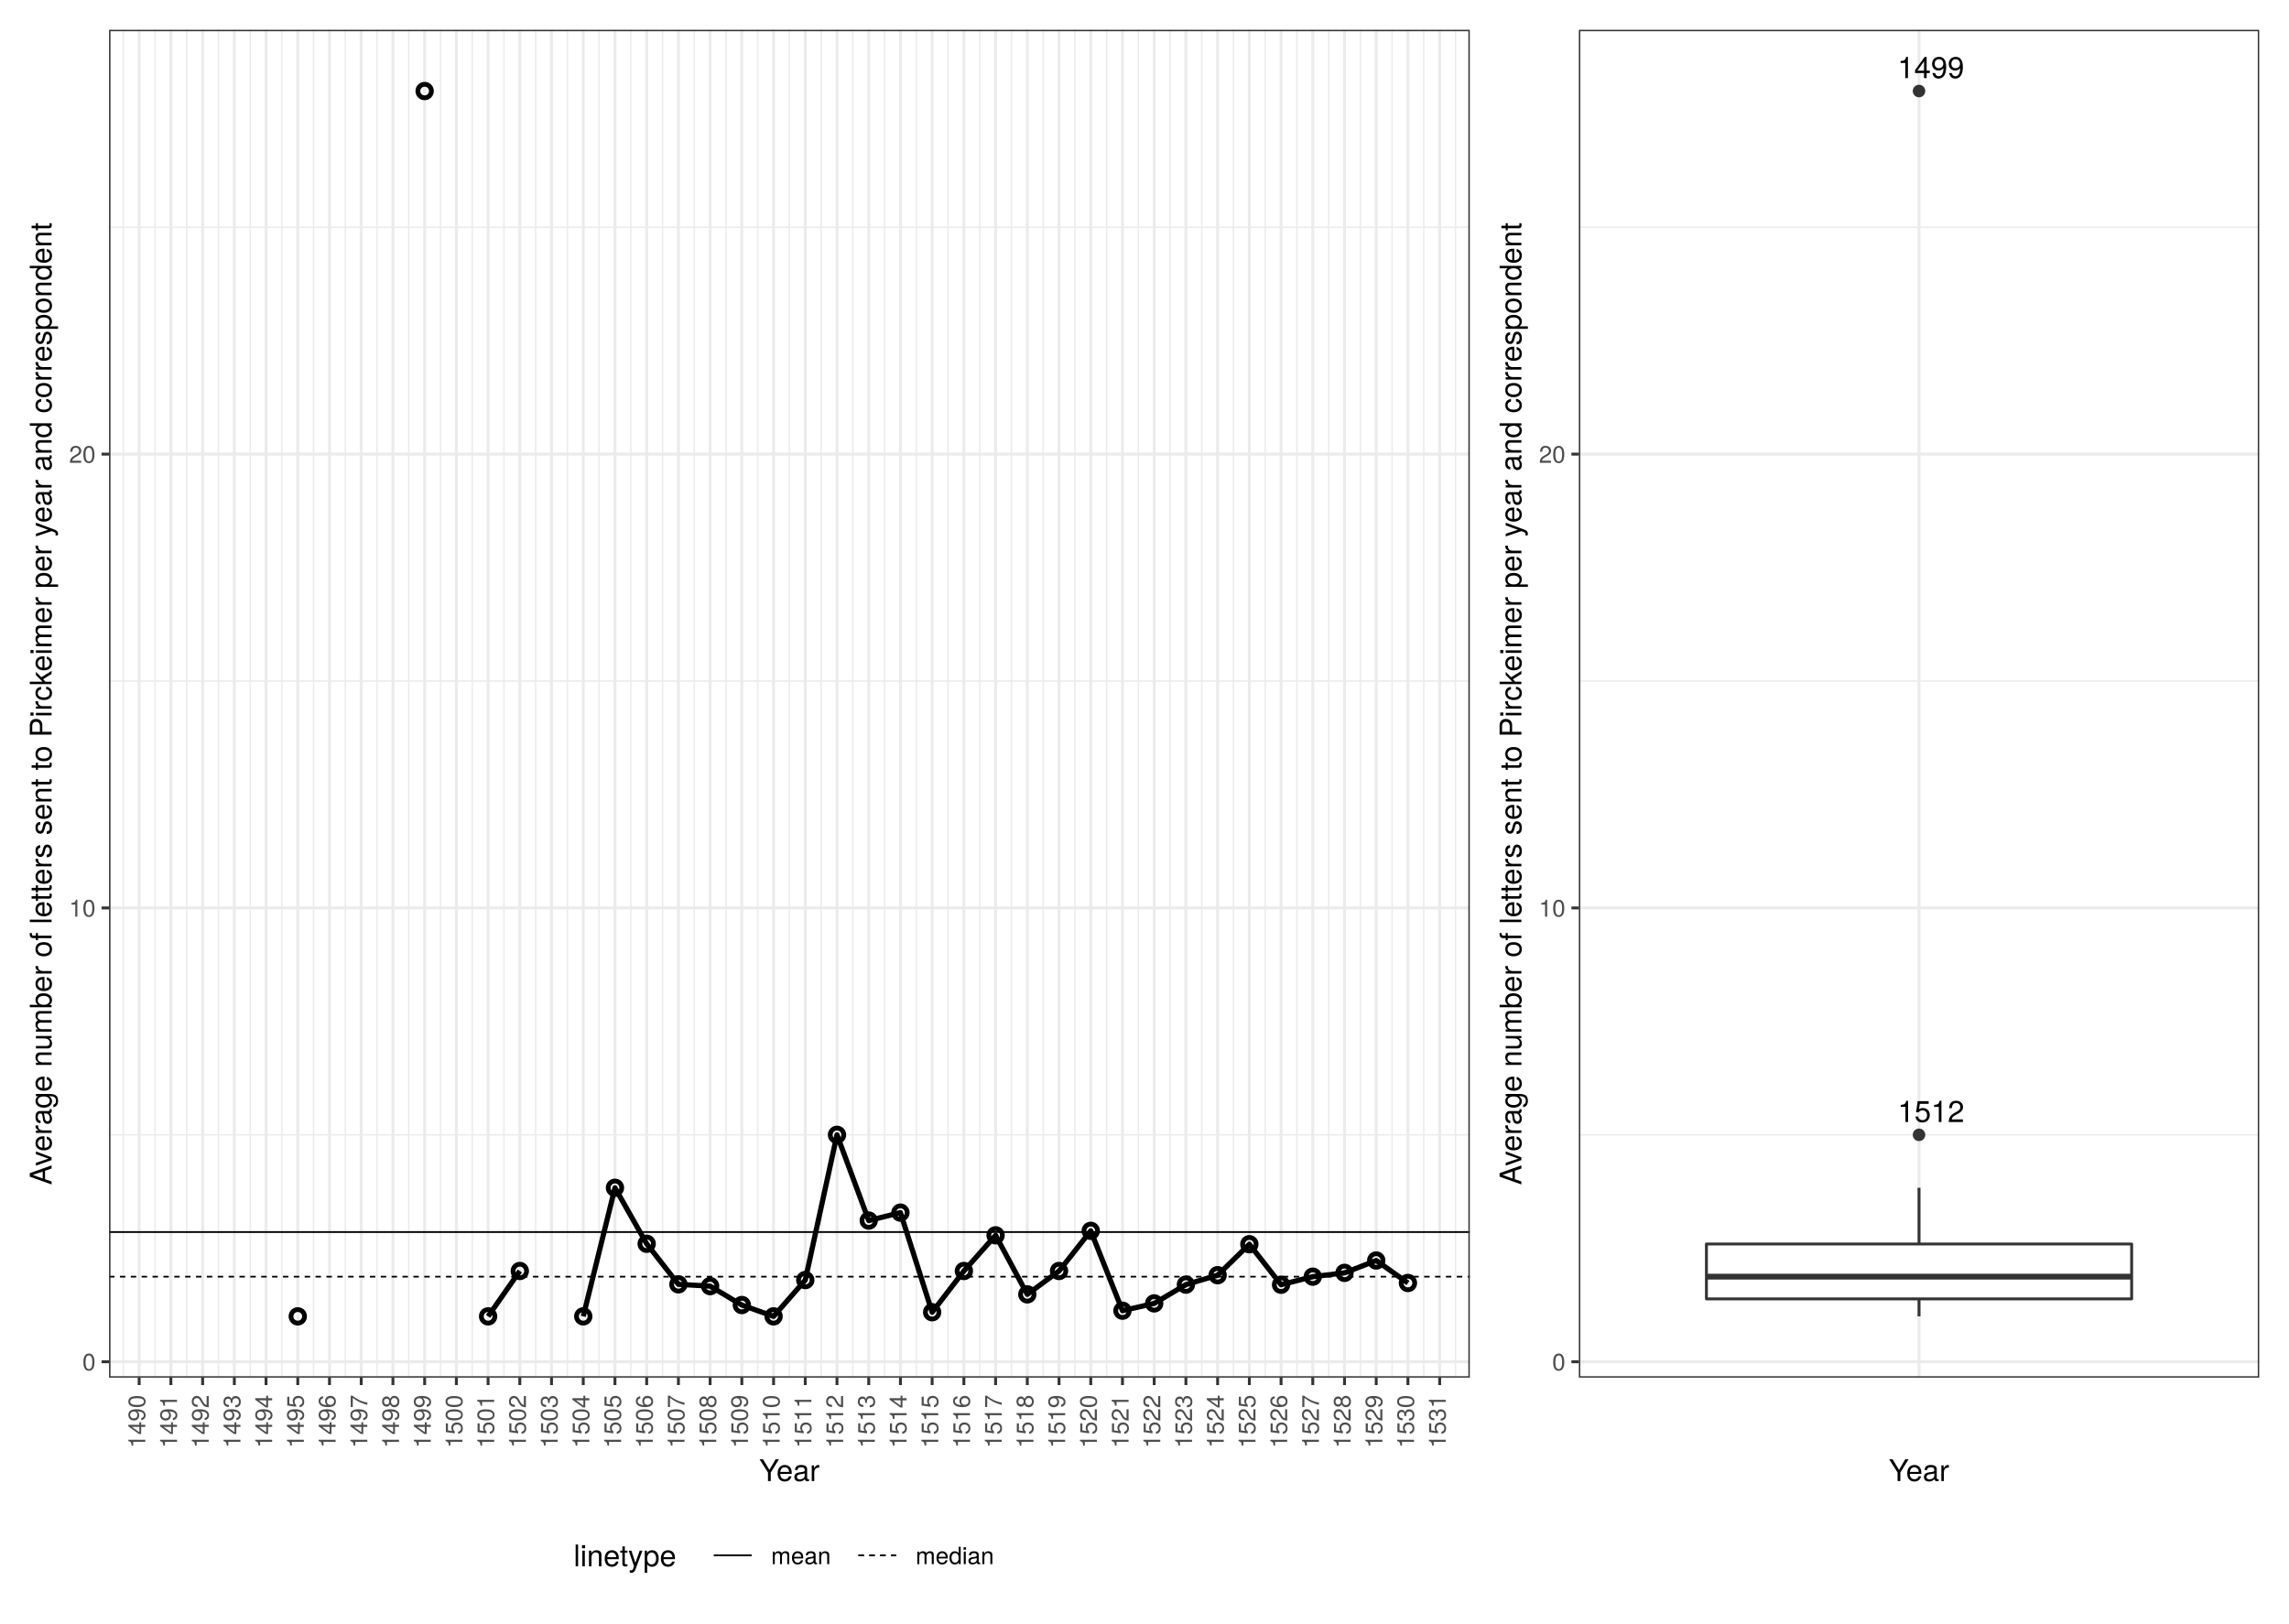
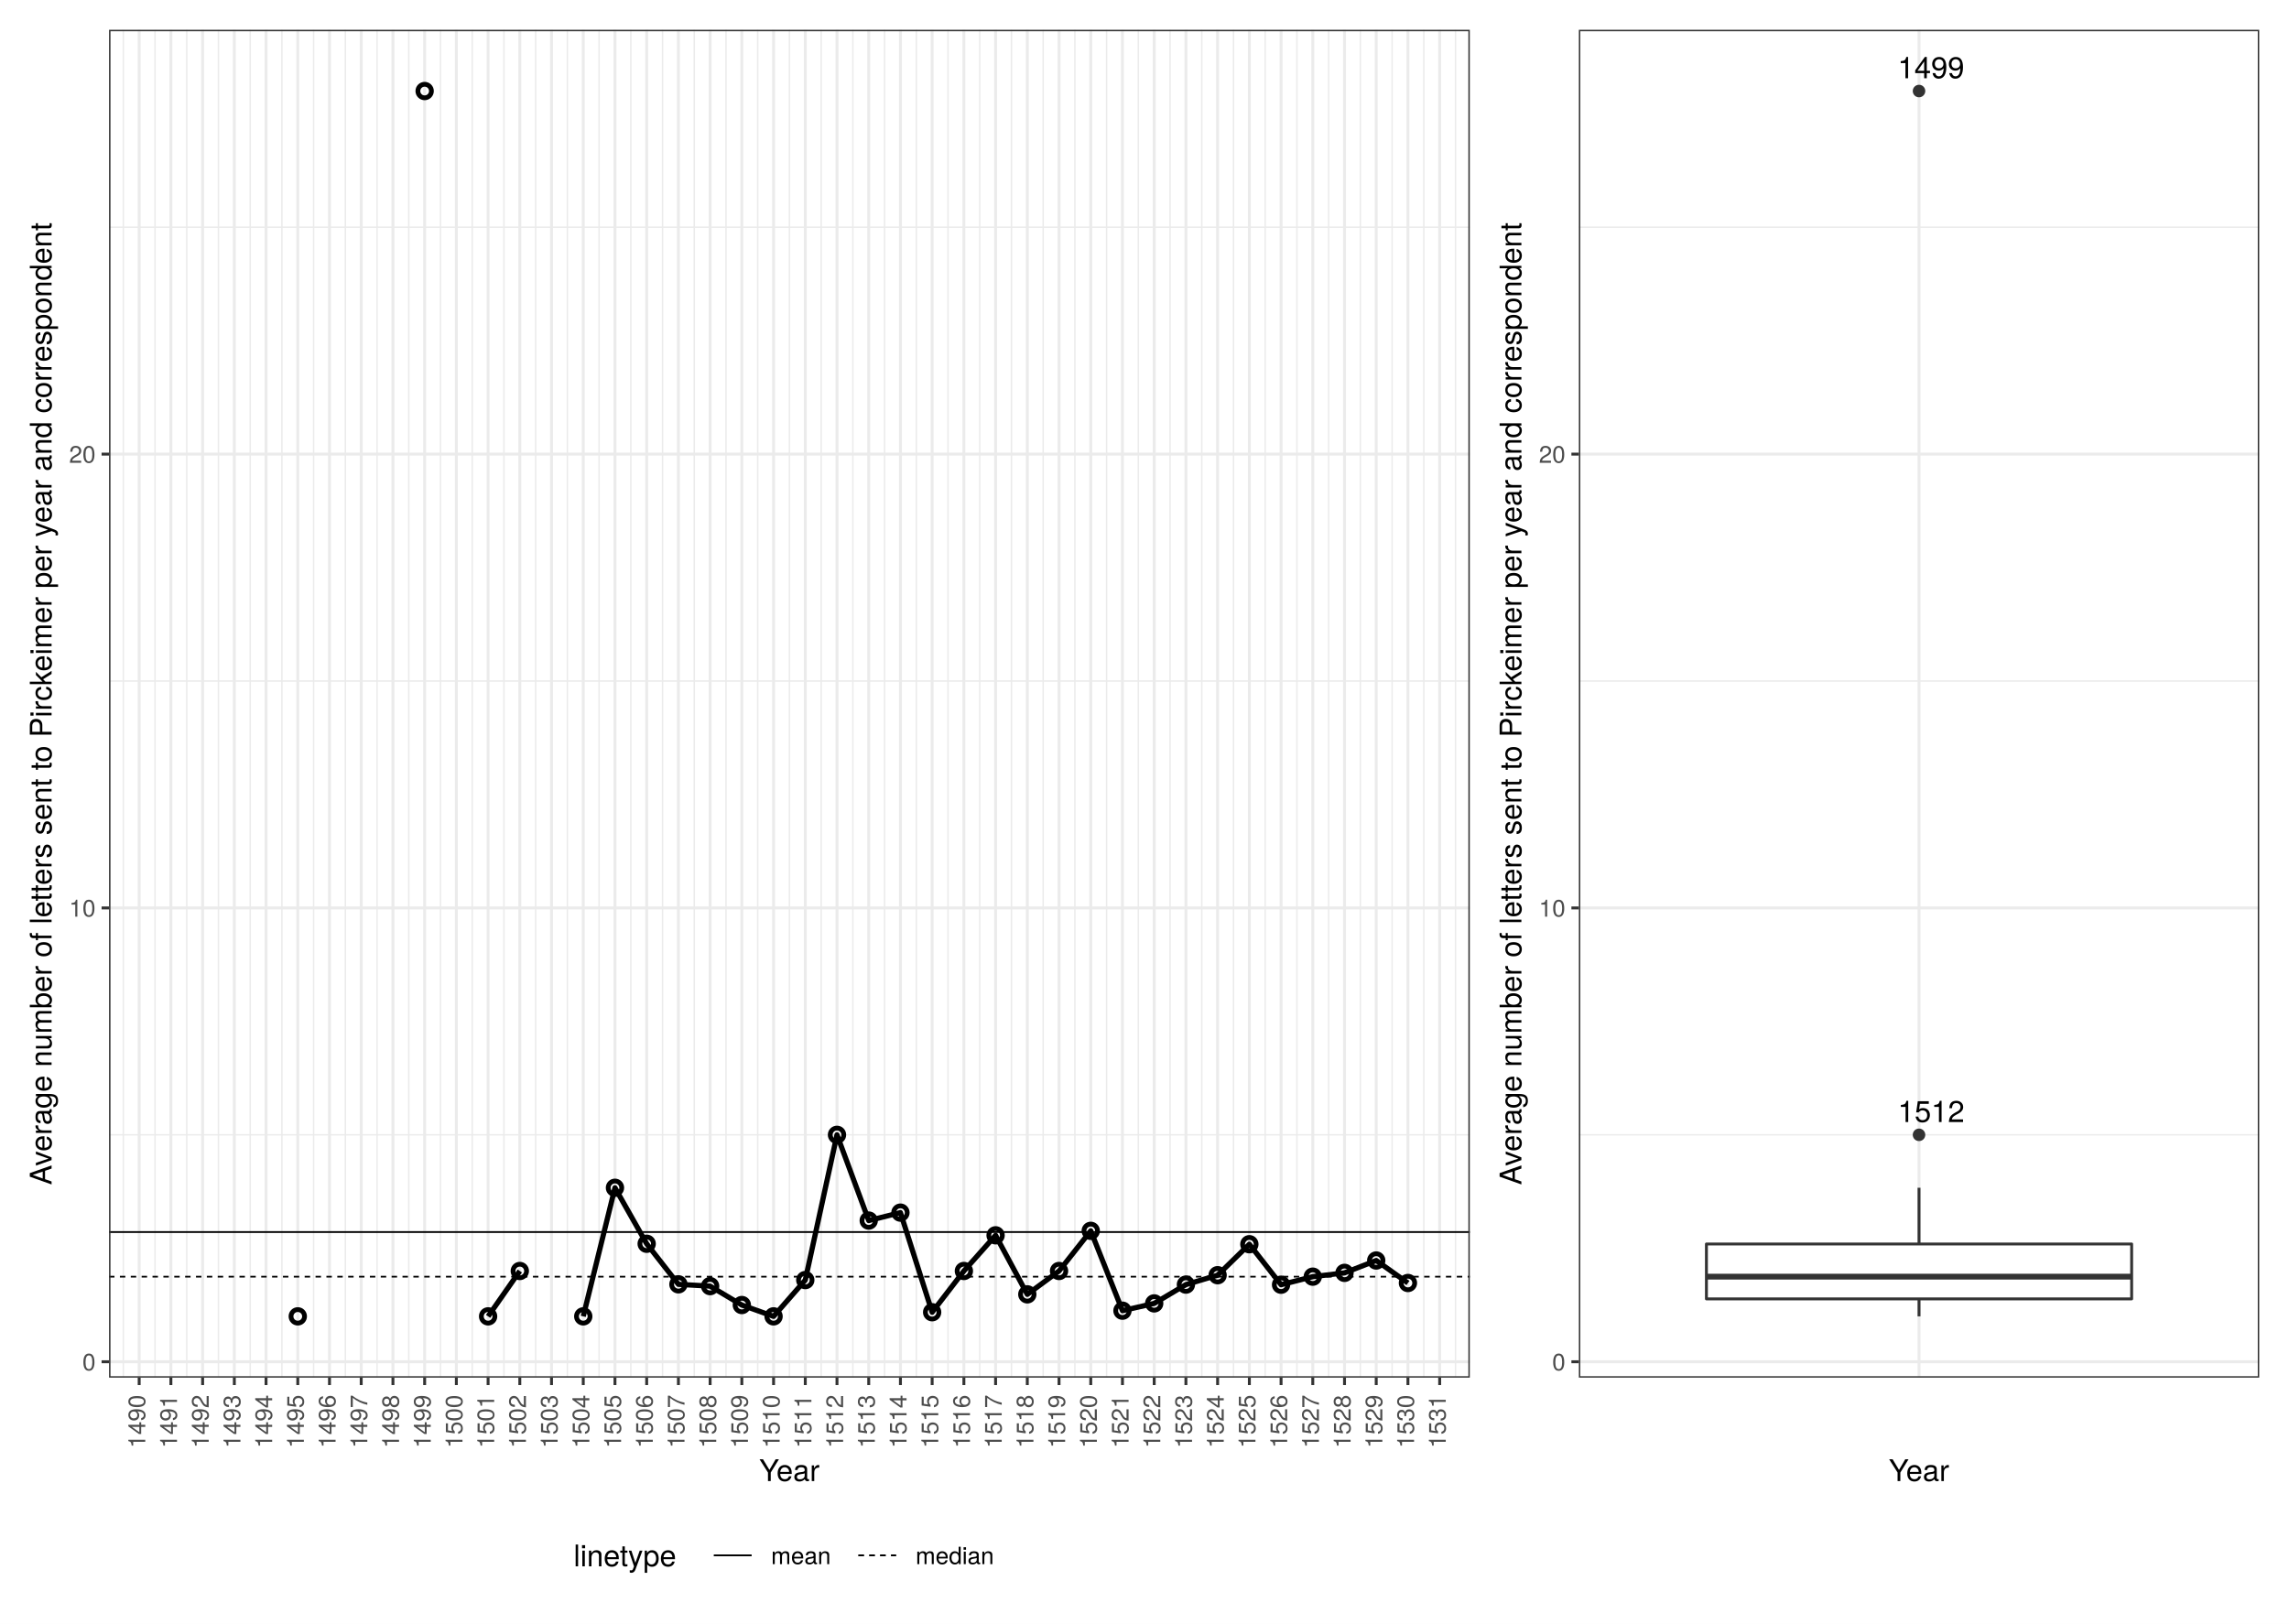
<svg xmlns="http://www.w3.org/2000/svg" class="svglite" width="842.40pt" height="597.60pt" viewBox="0 0 842.40 597.60">
  <defs>
    <style type="text/css">
    .svglite line, .svglite polyline, .svglite polygon, .svglite path, .svglite rect, .svglite circle {
      fill: none;
      stroke: #000000;
      stroke-linecap: round;
      stroke-linejoin: round;
      stroke-miterlimit: 10.00;
    }
    .svglite text {
      white-space: pre;
    }
  </style>
  </defs>
  <rect width="100%" height="100%" style="stroke: none; fill: #FFFFFF;" />
  <defs>
    <clipPath id="cpMC4wMHw4NDIuNDB8MC4wMHw1OTcuNjA=">
      <rect x="0.00" y="0.00" width="842.40" height="597.60" />
    </clipPath>
  </defs>
  <g clip-path="url(#cpMC4wMHw4NDIuNDB8MC4wMHw1OTcuNjA=)">
    <rect x="0" y="-0" width="842.40" height="597.60" style="stroke-width: 1.07; stroke: #FFFFFF; fill: #FFFFFF;" />
  </g>
  <defs>
    <clipPath id="cpNDAuMTN8ODMxLjQ0fDEwLjk2fDUwNy4wOA==">
      <rect x="40.13" y="10.96" width="791.31" height="496.13" />
    </clipPath>
  </defs>
  <g clip-path="url(#cpNDAuMTN8ODMxLjQ0fDEwLjk2fDUwNy4wOA==)">
</g>
  <g clip-path="url(#cpMC4wMHw4NDIuNDB8MC4wMHw1OTcuNjA=)">
</g>
  <defs>
    <clipPath id="cpNS40OHw1NDYuNDB8NS40OHw1OTIuMTI=">
      <rect x="5.48" y="5.48" width="540.92" height="586.64" />
    </clipPath>
  </defs>
  <g clip-path="url(#cpNS40OHw1NDYuNDB8NS40OHw1OTIuMTI=)">
    <rect x="5.48" y="5.48" width="540.92" height="586.64" style="stroke-width: 1.07; stroke: #FFFFFF; fill: #FFFFFF;" />
  </g>
  <g clip-path="url(#cpMC4wMHw4NDIuNDB8MC4wMHw1OTcuNjA=)">
</g>
  <defs>
    <clipPath id="cpNDAuMTN8NTQwLjkyfDEwLjk2fDUwNy4wOA==">
      <rect x="40.13" y="10.96" width="500.79" height="496.13" />
    </clipPath>
  </defs>
  <g clip-path="url(#cpNDAuMTN8NTQwLjkyfDEwLjk2fDUwNy4wOA==)">
    <rect x="40.13" y="10.96" width="500.79" height="496.13" style="stroke-width: 1.07; stroke: none; fill: #FFFFFF;" />
    <polyline points="40.13,417.71 540.92,417.71 " style="stroke-width: 0.53; stroke: #EBEBEB; stroke-linecap: butt;" />
    <polyline points="40.13,250.67 540.92,250.67 " style="stroke-width: 0.53; stroke: #EBEBEB; stroke-linecap: butt;" />
    <polyline points="40.13,83.62 540.92,83.62 " style="stroke-width: 0.53; stroke: #EBEBEB; stroke-linecap: butt;" />
    <polyline points="45.38,507.08 45.38,10.96 " style="stroke-width: 0.53; stroke: #EBEBEB; stroke-linecap: butt;" />
    <polyline points="57.06,507.08 57.06,10.96 " style="stroke-width: 0.53; stroke: #EBEBEB; stroke-linecap: butt;" />
    <polyline points="68.73,507.08 68.73,10.96 " style="stroke-width: 0.53; stroke: #EBEBEB; stroke-linecap: butt;" />
    <polyline points="80.40,507.08 80.40,10.96 " style="stroke-width: 0.53; stroke: #EBEBEB; stroke-linecap: butt;" />
    <polyline points="92.08,507.08 92.08,10.96 " style="stroke-width: 0.53; stroke: #EBEBEB; stroke-linecap: butt;" />
    <polyline points="103.75,507.08 103.75,10.96 " style="stroke-width: 0.53; stroke: #EBEBEB; stroke-linecap: butt;" />
    <polyline points="115.42,507.08 115.42,10.96 " style="stroke-width: 0.53; stroke: #EBEBEB; stroke-linecap: butt;" />
    <polyline points="127.10,507.08 127.10,10.96 " style="stroke-width: 0.53; stroke: #EBEBEB; stroke-linecap: butt;" />
    <polyline points="138.77,507.08 138.77,10.96 " style="stroke-width: 0.53; stroke: #EBEBEB; stroke-linecap: butt;" />
    <polyline points="150.44,507.08 150.44,10.96 " style="stroke-width: 0.53; stroke: #EBEBEB; stroke-linecap: butt;" />
    <polyline points="162.12,507.08 162.12,10.96 " style="stroke-width: 0.53; stroke: #EBEBEB; stroke-linecap: butt;" />
    <polyline points="173.79,507.08 173.79,10.96 " style="stroke-width: 0.53; stroke: #EBEBEB; stroke-linecap: butt;" />
    <polyline points="185.46,507.08 185.46,10.96 " style="stroke-width: 0.53; stroke: #EBEBEB; stroke-linecap: butt;" />
    <polyline points="197.14,507.08 197.14,10.96 " style="stroke-width: 0.53; stroke: #EBEBEB; stroke-linecap: butt;" />
    <polyline points="208.81,507.08 208.81,10.96 " style="stroke-width: 0.53; stroke: #EBEBEB; stroke-linecap: butt;" />
    <polyline points="220.48,507.08 220.48,10.96 " style="stroke-width: 0.53; stroke: #EBEBEB; stroke-linecap: butt;" />
    <polyline points="232.16,507.08 232.16,10.96 " style="stroke-width: 0.53; stroke: #EBEBEB; stroke-linecap: butt;" />
    <polyline points="243.83,507.08 243.83,10.96 " style="stroke-width: 0.53; stroke: #EBEBEB; stroke-linecap: butt;" />
    <polyline points="255.50,507.08 255.50,10.96 " style="stroke-width: 0.53; stroke: #EBEBEB; stroke-linecap: butt;" />
    <polyline points="267.18,507.08 267.18,10.96 " style="stroke-width: 0.53; stroke: #EBEBEB; stroke-linecap: butt;" />
    <polyline points="278.85,507.08 278.85,10.96 " style="stroke-width: 0.53; stroke: #EBEBEB; stroke-linecap: butt;" />
    <polyline points="290.52,507.08 290.52,10.96 " style="stroke-width: 0.53; stroke: #EBEBEB; stroke-linecap: butt;" />
    <polyline points="302.20,507.08 302.20,10.96 " style="stroke-width: 0.53; stroke: #EBEBEB; stroke-linecap: butt;" />
    <polyline points="313.87,507.08 313.87,10.96 " style="stroke-width: 0.53; stroke: #EBEBEB; stroke-linecap: butt;" />
    <polyline points="325.54,507.08 325.54,10.96 " style="stroke-width: 0.53; stroke: #EBEBEB; stroke-linecap: butt;" />
    <polyline points="337.22,507.08 337.22,10.96 " style="stroke-width: 0.53; stroke: #EBEBEB; stroke-linecap: butt;" />
    <polyline points="348.89,507.08 348.89,10.96 " style="stroke-width: 0.53; stroke: #EBEBEB; stroke-linecap: butt;" />
    <polyline points="360.56,507.08 360.56,10.96 " style="stroke-width: 0.53; stroke: #EBEBEB; stroke-linecap: butt;" />
    <polyline points="372.24,507.08 372.24,10.96 " style="stroke-width: 0.53; stroke: #EBEBEB; stroke-linecap: butt;" />
    <polyline points="383.91,507.08 383.91,10.96 " style="stroke-width: 0.53; stroke: #EBEBEB; stroke-linecap: butt;" />
    <polyline points="395.58,507.08 395.58,10.96 " style="stroke-width: 0.53; stroke: #EBEBEB; stroke-linecap: butt;" />
    <polyline points="407.26,507.08 407.26,10.96 " style="stroke-width: 0.53; stroke: #EBEBEB; stroke-linecap: butt;" />
    <polyline points="418.93,507.08 418.93,10.96 " style="stroke-width: 0.53; stroke: #EBEBEB; stroke-linecap: butt;" />
    <polyline points="430.60,507.08 430.60,10.96 " style="stroke-width: 0.53; stroke: #EBEBEB; stroke-linecap: butt;" />
    <polyline points="442.28,507.08 442.28,10.96 " style="stroke-width: 0.53; stroke: #EBEBEB; stroke-linecap: butt;" />
    <polyline points="453.95,507.08 453.95,10.96 " style="stroke-width: 0.53; stroke: #EBEBEB; stroke-linecap: butt;" />
    <polyline points="465.62,507.08 465.62,10.96 " style="stroke-width: 0.53; stroke: #EBEBEB; stroke-linecap: butt;" />
    <polyline points="477.30,507.08 477.30,10.96 " style="stroke-width: 0.53; stroke: #EBEBEB; stroke-linecap: butt;" />
    <polyline points="488.97,507.08 488.97,10.96 " style="stroke-width: 0.53; stroke: #EBEBEB; stroke-linecap: butt;" />
    <polyline points="500.64,507.08 500.64,10.96 " style="stroke-width: 0.53; stroke: #EBEBEB; stroke-linecap: butt;" />
    <polyline points="512.32,507.08 512.32,10.96 " style="stroke-width: 0.53; stroke: #EBEBEB; stroke-linecap: butt;" />
    <polyline points="523.99,507.08 523.99,10.96 " style="stroke-width: 0.53; stroke: #EBEBEB; stroke-linecap: butt;" />
    <polyline points="535.66,507.08 535.66,10.96 " style="stroke-width: 0.53; stroke: #EBEBEB; stroke-linecap: butt;" />
    <polyline points="40.13,501.24 540.92,501.24 " style="stroke-width: 1.07; stroke: #EBEBEB; stroke-linecap: butt;" />
    <polyline points="40.13,334.19 540.92,334.19 " style="stroke-width: 1.07; stroke: #EBEBEB; stroke-linecap: butt;" />
    <polyline points="40.13,167.15 540.92,167.15 " style="stroke-width: 1.07; stroke: #EBEBEB; stroke-linecap: butt;" />
    <polyline points="51.22,507.08 51.22,10.96 " style="stroke-width: 1.07; stroke: #EBEBEB; stroke-linecap: butt;" />
    <polyline points="62.89,507.08 62.89,10.96 " style="stroke-width: 1.07; stroke: #EBEBEB; stroke-linecap: butt;" />
    <polyline points="74.57,507.08 74.57,10.96 " style="stroke-width: 1.07; stroke: #EBEBEB; stroke-linecap: butt;" />
    <polyline points="86.24,507.08 86.24,10.96 " style="stroke-width: 1.07; stroke: #EBEBEB; stroke-linecap: butt;" />
    <polyline points="97.91,507.08 97.91,10.96 " style="stroke-width: 1.07; stroke: #EBEBEB; stroke-linecap: butt;" />
    <polyline points="109.59,507.08 109.59,10.96 " style="stroke-width: 1.07; stroke: #EBEBEB; stroke-linecap: butt;" />
    <polyline points="121.26,507.08 121.26,10.96 " style="stroke-width: 1.07; stroke: #EBEBEB; stroke-linecap: butt;" />
    <polyline points="132.93,507.08 132.93,10.96 " style="stroke-width: 1.07; stroke: #EBEBEB; stroke-linecap: butt;" />
    <polyline points="144.61,507.08 144.61,10.96 " style="stroke-width: 1.07; stroke: #EBEBEB; stroke-linecap: butt;" />
    <polyline points="156.28,507.08 156.28,10.96 " style="stroke-width: 1.07; stroke: #EBEBEB; stroke-linecap: butt;" />
    <polyline points="167.95,507.08 167.95,10.96 " style="stroke-width: 1.07; stroke: #EBEBEB; stroke-linecap: butt;" />
    <polyline points="179.63,507.08 179.63,10.96 " style="stroke-width: 1.07; stroke: #EBEBEB; stroke-linecap: butt;" />
    <polyline points="191.30,507.08 191.30,10.96 " style="stroke-width: 1.07; stroke: #EBEBEB; stroke-linecap: butt;" />
    <polyline points="202.97,507.08 202.97,10.96 " style="stroke-width: 1.07; stroke: #EBEBEB; stroke-linecap: butt;" />
    <polyline points="214.65,507.08 214.65,10.96 " style="stroke-width: 1.07; stroke: #EBEBEB; stroke-linecap: butt;" />
    <polyline points="226.32,507.08 226.32,10.96 " style="stroke-width: 1.07; stroke: #EBEBEB; stroke-linecap: butt;" />
    <polyline points="237.99,507.08 237.99,10.96 " style="stroke-width: 1.07; stroke: #EBEBEB; stroke-linecap: butt;" />
    <polyline points="249.67,507.08 249.67,10.96 " style="stroke-width: 1.07; stroke: #EBEBEB; stroke-linecap: butt;" />
    <polyline points="261.34,507.08 261.34,10.96 " style="stroke-width: 1.07; stroke: #EBEBEB; stroke-linecap: butt;" />
    <polyline points="273.01,507.08 273.01,10.96 " style="stroke-width: 1.07; stroke: #EBEBEB; stroke-linecap: butt;" />
    <polyline points="284.69,507.08 284.69,10.96 " style="stroke-width: 1.07; stroke: #EBEBEB; stroke-linecap: butt;" />
    <polyline points="296.36,507.08 296.36,10.96 " style="stroke-width: 1.07; stroke: #EBEBEB; stroke-linecap: butt;" />
    <polyline points="308.03,507.08 308.03,10.96 " style="stroke-width: 1.07; stroke: #EBEBEB; stroke-linecap: butt;" />
    <polyline points="319.71,507.08 319.71,10.96 " style="stroke-width: 1.07; stroke: #EBEBEB; stroke-linecap: butt;" />
    <polyline points="331.38,507.08 331.38,10.96 " style="stroke-width: 1.07; stroke: #EBEBEB; stroke-linecap: butt;" />
    <polyline points="343.05,507.08 343.05,10.96 " style="stroke-width: 1.07; stroke: #EBEBEB; stroke-linecap: butt;" />
    <polyline points="354.73,507.08 354.73,10.96 " style="stroke-width: 1.07; stroke: #EBEBEB; stroke-linecap: butt;" />
    <polyline points="366.40,507.08 366.40,10.96 " style="stroke-width: 1.07; stroke: #EBEBEB; stroke-linecap: butt;" />
    <polyline points="378.07,507.08 378.07,10.96 " style="stroke-width: 1.07; stroke: #EBEBEB; stroke-linecap: butt;" />
    <polyline points="389.75,507.08 389.75,10.96 " style="stroke-width: 1.07; stroke: #EBEBEB; stroke-linecap: butt;" />
    <polyline points="401.42,507.08 401.42,10.96 " style="stroke-width: 1.07; stroke: #EBEBEB; stroke-linecap: butt;" />
    <polyline points="413.09,507.08 413.09,10.96 " style="stroke-width: 1.07; stroke: #EBEBEB; stroke-linecap: butt;" />
    <polyline points="424.77,507.08 424.77,10.96 " style="stroke-width: 1.07; stroke: #EBEBEB; stroke-linecap: butt;" />
    <polyline points="436.44,507.08 436.44,10.96 " style="stroke-width: 1.07; stroke: #EBEBEB; stroke-linecap: butt;" />
    <polyline points="448.11,507.08 448.11,10.96 " style="stroke-width: 1.07; stroke: #EBEBEB; stroke-linecap: butt;" />
    <polyline points="459.79,507.08 459.79,10.96 " style="stroke-width: 1.07; stroke: #EBEBEB; stroke-linecap: butt;" />
    <polyline points="471.46,507.08 471.46,10.96 " style="stroke-width: 1.07; stroke: #EBEBEB; stroke-linecap: butt;" />
    <polyline points="483.13,507.08 483.13,10.96 " style="stroke-width: 1.07; stroke: #EBEBEB; stroke-linecap: butt;" />
    <polyline points="494.81,507.08 494.81,10.96 " style="stroke-width: 1.07; stroke: #EBEBEB; stroke-linecap: butt;" />
    <polyline points="506.48,507.08 506.48,10.96 " style="stroke-width: 1.07; stroke: #EBEBEB; stroke-linecap: butt;" />
    <polyline points="518.15,507.08 518.15,10.96 " style="stroke-width: 1.07; stroke: #EBEBEB; stroke-linecap: butt;" />
    <polyline points="529.83,507.08 529.83,10.96 " style="stroke-width: 1.07; stroke: #EBEBEB; stroke-linecap: butt;" />
    <polyline points="179.63,484.53 191.30,467.83 " style="stroke-width: 1.92; stroke-linecap: butt;" />
    <polyline points="214.65,484.53 226.32,437.20 237.99,457.81 249.67,472.74 261.34,473.40 273.01,480.36 284.69,484.53 296.36,471.17 308.03,417.71 319.71,449.27 331.38,446.35 343.05,483.01 354.73,467.83 366.40,454.70 378.07,476.43 389.75,467.83 401.42,453.05 413.09,482.44 424.77,479.76 436.44,472.84 448.11,469.38 459.79,457.98 471.46,472.88 483.13,469.92 494.81,468.52 506.48,463.97 518.15,472.25 " style="stroke-width: 1.92; stroke-linecap: butt;" />
    <circle cx="109.59" cy="484.53" r="2.49" style="stroke-width: 1.77;" />
    <circle cx="156.28" cy="33.51" r="2.49" style="stroke-width: 1.77;" />
    <circle cx="179.63" cy="484.53" r="2.49" style="stroke-width: 1.77;" />
    <circle cx="191.30" cy="467.83" r="2.49" style="stroke-width: 1.77;" />
    <circle cx="214.65" cy="484.53" r="2.49" style="stroke-width: 1.77;" />
    <circle cx="226.32" cy="437.20" r="2.49" style="stroke-width: 1.77;" />
    <circle cx="237.99" cy="457.81" r="2.49" style="stroke-width: 1.77;" />
    <circle cx="249.67" cy="472.74" r="2.49" style="stroke-width: 1.77;" />
    <circle cx="261.34" cy="473.40" r="2.49" style="stroke-width: 1.77;" />
    <circle cx="273.01" cy="480.36" r="2.49" style="stroke-width: 1.77;" />
    <circle cx="284.69" cy="484.53" r="2.49" style="stroke-width: 1.77;" />
    <circle cx="296.36" cy="471.17" r="2.49" style="stroke-width: 1.77;" />
    <circle cx="308.03" cy="417.71" r="2.49" style="stroke-width: 1.77;" />
    <circle cx="319.71" cy="449.27" r="2.49" style="stroke-width: 1.77;" />
    <circle cx="331.38" cy="446.35" r="2.49" style="stroke-width: 1.77;" />
    <circle cx="343.05" cy="483.01" r="2.49" style="stroke-width: 1.77;" />
    <circle cx="354.73" cy="467.83" r="2.49" style="stroke-width: 1.77;" />
    <circle cx="366.40" cy="454.70" r="2.49" style="stroke-width: 1.77;" />
    <circle cx="378.07" cy="476.43" r="2.49" style="stroke-width: 1.77;" />
    <circle cx="389.75" cy="467.83" r="2.49" style="stroke-width: 1.77;" />
    <circle cx="401.42" cy="453.05" r="2.49" style="stroke-width: 1.77;" />
    <circle cx="413.09" cy="482.44" r="2.49" style="stroke-width: 1.77;" />
    <circle cx="424.77" cy="479.76" r="2.49" style="stroke-width: 1.77;" />
    <circle cx="436.44" cy="472.84" r="2.49" style="stroke-width: 1.77;" />
    <circle cx="448.11" cy="469.38" r="2.49" style="stroke-width: 1.77;" />
    <circle cx="459.79" cy="457.98" r="2.49" style="stroke-width: 1.77;" />
    <circle cx="471.46" cy="472.88" r="2.49" style="stroke-width: 1.77;" />
    <circle cx="483.13" cy="469.92" r="2.49" style="stroke-width: 1.77;" />
    <circle cx="494.81" cy="468.52" r="2.49" style="stroke-width: 1.77;" />
    <circle cx="506.48" cy="463.97" r="2.49" style="stroke-width: 1.77;" />
    <circle cx="518.15" cy="472.25" r="2.49" style="stroke-width: 1.77;" />
    <line x1="40.13" y1="453.49" x2="540.92" y2="453.49" style="stroke-width: 0.64; stroke-linecap: butt;" />
    <line x1="40.13" y1="469.92" x2="540.92" y2="469.92" style="stroke-width: 0.64; stroke-dasharray: 2.00,2.00; stroke-linecap: butt;" />
    <rect x="40.13" y="10.96" width="500.79" height="496.13" style="stroke-width: 1.07; stroke: #333333;" />
  </g>
  <g clip-path="url(#cpMC4wMHw4NDIuNDB8MC4wMHw1OTcuNjA=)">
    <text x="35.20" y="504.45" text-anchor="end" style="font-size: 8.80px;fill: #4D4D4D; font-family: &quot;TeX Gyre Heros&quot;;" textLength="5.59px" lengthAdjust="spacingAndGlyphs">0</text>
    <text x="35.20" y="337.40" text-anchor="end" style="font-size: 8.80px;fill: #4D4D4D; font-family: &quot;TeX Gyre Heros&quot;;" textLength="11.19px" lengthAdjust="spacingAndGlyphs">10</text>
    <text x="35.20" y="170.35" text-anchor="end" style="font-size: 8.80px;fill: #4D4D4D; font-family: &quot;TeX Gyre Heros&quot;;" textLength="11.19px" lengthAdjust="spacingAndGlyphs">20</text>
    <polyline points="37.39,501.24 40.13,501.24 " style="stroke-width: 1.07; stroke: #333333; stroke-linecap: butt;" />
    <polyline points="37.39,334.19 40.13,334.19 " style="stroke-width: 1.07; stroke: #333333; stroke-linecap: butt;" />
    <polyline points="37.39,167.15 40.13,167.15 " style="stroke-width: 1.07; stroke: #333333; stroke-linecap: butt;" />
    <polyline points="51.22,509.82 51.22,507.08 " style="stroke-width: 1.07; stroke: #333333; stroke-linecap: butt;" />
    <polyline points="62.89,509.82 62.89,507.08 " style="stroke-width: 1.07; stroke: #333333; stroke-linecap: butt;" />
    <polyline points="74.57,509.82 74.57,507.08 " style="stroke-width: 1.07; stroke: #333333; stroke-linecap: butt;" />
    <polyline points="86.24,509.82 86.24,507.08 " style="stroke-width: 1.07; stroke: #333333; stroke-linecap: butt;" />
    <polyline points="97.91,509.82 97.91,507.08 " style="stroke-width: 1.07; stroke: #333333; stroke-linecap: butt;" />
    <polyline points="109.59,509.82 109.59,507.08 " style="stroke-width: 1.07; stroke: #333333; stroke-linecap: butt;" />
    <polyline points="121.26,509.82 121.26,507.08 " style="stroke-width: 1.07; stroke: #333333; stroke-linecap: butt;" />
    <polyline points="132.93,509.82 132.93,507.08 " style="stroke-width: 1.07; stroke: #333333; stroke-linecap: butt;" />
    <polyline points="144.61,509.82 144.61,507.08 " style="stroke-width: 1.07; stroke: #333333; stroke-linecap: butt;" />
    <polyline points="156.28,509.82 156.28,507.08 " style="stroke-width: 1.07; stroke: #333333; stroke-linecap: butt;" />
    <polyline points="167.95,509.82 167.95,507.08 " style="stroke-width: 1.07; stroke: #333333; stroke-linecap: butt;" />
    <polyline points="179.63,509.82 179.63,507.08 " style="stroke-width: 1.07; stroke: #333333; stroke-linecap: butt;" />
    <polyline points="191.30,509.82 191.30,507.08 " style="stroke-width: 1.07; stroke: #333333; stroke-linecap: butt;" />
    <polyline points="202.97,509.82 202.97,507.08 " style="stroke-width: 1.07; stroke: #333333; stroke-linecap: butt;" />
    <polyline points="214.65,509.82 214.65,507.08 " style="stroke-width: 1.07; stroke: #333333; stroke-linecap: butt;" />
    <polyline points="226.32,509.82 226.32,507.08 " style="stroke-width: 1.07; stroke: #333333; stroke-linecap: butt;" />
    <polyline points="237.99,509.82 237.99,507.08 " style="stroke-width: 1.07; stroke: #333333; stroke-linecap: butt;" />
    <polyline points="249.67,509.82 249.67,507.08 " style="stroke-width: 1.07; stroke: #333333; stroke-linecap: butt;" />
    <polyline points="261.34,509.82 261.34,507.08 " style="stroke-width: 1.07; stroke: #333333; stroke-linecap: butt;" />
    <polyline points="273.01,509.82 273.01,507.08 " style="stroke-width: 1.07; stroke: #333333; stroke-linecap: butt;" />
    <polyline points="284.69,509.82 284.69,507.08 " style="stroke-width: 1.07; stroke: #333333; stroke-linecap: butt;" />
    <polyline points="296.36,509.82 296.36,507.08 " style="stroke-width: 1.07; stroke: #333333; stroke-linecap: butt;" />
    <polyline points="308.03,509.82 308.03,507.08 " style="stroke-width: 1.07; stroke: #333333; stroke-linecap: butt;" />
    <polyline points="319.71,509.82 319.71,507.08 " style="stroke-width: 1.07; stroke: #333333; stroke-linecap: butt;" />
    <polyline points="331.38,509.82 331.38,507.08 " style="stroke-width: 1.07; stroke: #333333; stroke-linecap: butt;" />
    <polyline points="343.05,509.82 343.05,507.08 " style="stroke-width: 1.07; stroke: #333333; stroke-linecap: butt;" />
    <polyline points="354.73,509.82 354.73,507.08 " style="stroke-width: 1.07; stroke: #333333; stroke-linecap: butt;" />
    <polyline points="366.40,509.82 366.40,507.08 " style="stroke-width: 1.07; stroke: #333333; stroke-linecap: butt;" />
    <polyline points="378.07,509.82 378.07,507.08 " style="stroke-width: 1.07; stroke: #333333; stroke-linecap: butt;" />
    <polyline points="389.75,509.82 389.75,507.08 " style="stroke-width: 1.07; stroke: #333333; stroke-linecap: butt;" />
    <polyline points="401.42,509.82 401.42,507.08 " style="stroke-width: 1.07; stroke: #333333; stroke-linecap: butt;" />
    <polyline points="413.09,509.82 413.09,507.08 " style="stroke-width: 1.07; stroke: #333333; stroke-linecap: butt;" />
    <polyline points="424.77,509.82 424.77,507.08 " style="stroke-width: 1.07; stroke: #333333; stroke-linecap: butt;" />
    <polyline points="436.44,509.82 436.44,507.08 " style="stroke-width: 1.07; stroke: #333333; stroke-linecap: butt;" />
    <polyline points="448.11,509.82 448.11,507.08 " style="stroke-width: 1.07; stroke: #333333; stroke-linecap: butt;" />
    <polyline points="459.79,509.82 459.79,507.08 " style="stroke-width: 1.07; stroke: #333333; stroke-linecap: butt;" />
    <polyline points="471.46,509.82 471.46,507.08 " style="stroke-width: 1.07; stroke: #333333; stroke-linecap: butt;" />
    <polyline points="483.13,509.82 483.13,507.08 " style="stroke-width: 1.07; stroke: #333333; stroke-linecap: butt;" />
    <polyline points="494.81,509.82 494.81,507.08 " style="stroke-width: 1.07; stroke: #333333; stroke-linecap: butt;" />
    <polyline points="506.48,509.82 506.48,507.08 " style="stroke-width: 1.07; stroke: #333333; stroke-linecap: butt;" />
    <polyline points="518.15,509.82 518.15,507.08 " style="stroke-width: 1.07; stroke: #333333; stroke-linecap: butt;" />
    <polyline points="529.83,509.82 529.83,507.08 " style="stroke-width: 1.07; stroke: #333333; stroke-linecap: butt;" />
    <text transform="translate(53.46,523.20) rotate(-90)" text-anchor="middle" style="font-size: 8.80px;fill: #4D4D4D; font-family: &quot;TeX Gyre Heros&quot;;" textLength="22.38px" lengthAdjust="spacingAndGlyphs">1490</text>
    <text transform="translate(65.14,523.20) rotate(-90)" text-anchor="middle" style="font-size: 8.80px;fill: #4D4D4D; font-family: &quot;TeX Gyre Heros&quot;;" textLength="22.38px" lengthAdjust="spacingAndGlyphs">1491</text>
    <text transform="translate(76.81,523.20) rotate(-90)" text-anchor="middle" style="font-size: 8.80px;fill: #4D4D4D; font-family: &quot;TeX Gyre Heros&quot;;" textLength="22.38px" lengthAdjust="spacingAndGlyphs">1492</text>
    <text transform="translate(88.48,523.20) rotate(-90)" text-anchor="middle" style="font-size: 8.80px;fill: #4D4D4D; font-family: &quot;TeX Gyre Heros&quot;;" textLength="22.38px" lengthAdjust="spacingAndGlyphs">1493</text>
    <text transform="translate(100.16,523.20) rotate(-90)" text-anchor="middle" style="font-size: 8.80px;fill: #4D4D4D; font-family: &quot;TeX Gyre Heros&quot;;" textLength="22.38px" lengthAdjust="spacingAndGlyphs">1494</text>
    <text transform="translate(111.83,523.20) rotate(-90)" text-anchor="middle" style="font-size: 8.80px;fill: #4D4D4D; font-family: &quot;TeX Gyre Heros&quot;;" textLength="22.38px" lengthAdjust="spacingAndGlyphs">1495</text>
    <text transform="translate(123.50,523.20) rotate(-90)" text-anchor="middle" style="font-size: 8.80px;fill: #4D4D4D; font-family: &quot;TeX Gyre Heros&quot;;" textLength="22.38px" lengthAdjust="spacingAndGlyphs">1496</text>
    <text transform="translate(135.18,523.20) rotate(-90)" text-anchor="middle" style="font-size: 8.80px;fill: #4D4D4D; font-family: &quot;TeX Gyre Heros&quot;;" textLength="22.38px" lengthAdjust="spacingAndGlyphs">1497</text>
    <text transform="translate(146.85,523.20) rotate(-90)" text-anchor="middle" style="font-size: 8.80px;fill: #4D4D4D; font-family: &quot;TeX Gyre Heros&quot;;" textLength="22.38px" lengthAdjust="spacingAndGlyphs">1498</text>
    <text transform="translate(158.52,523.20) rotate(-90)" text-anchor="middle" style="font-size: 8.80px;fill: #4D4D4D; font-family: &quot;TeX Gyre Heros&quot;;" textLength="22.38px" lengthAdjust="spacingAndGlyphs">1499</text>
    <text transform="translate(170.20,523.20) rotate(-90)" text-anchor="middle" style="font-size: 8.80px;fill: #4D4D4D; font-family: &quot;TeX Gyre Heros&quot;;" textLength="22.38px" lengthAdjust="spacingAndGlyphs">1500</text>
    <text transform="translate(181.87,523.20) rotate(-90)" text-anchor="middle" style="font-size: 8.80px;fill: #4D4D4D; font-family: &quot;TeX Gyre Heros&quot;;" textLength="22.38px" lengthAdjust="spacingAndGlyphs">1501</text>
    <text transform="translate(193.55,523.20) rotate(-90)" text-anchor="middle" style="font-size: 8.80px;fill: #4D4D4D; font-family: &quot;TeX Gyre Heros&quot;;" textLength="22.38px" lengthAdjust="spacingAndGlyphs">1502</text>
    <text transform="translate(205.22,523.20) rotate(-90)" text-anchor="middle" style="font-size: 8.80px;fill: #4D4D4D; font-family: &quot;TeX Gyre Heros&quot;;" textLength="22.38px" lengthAdjust="spacingAndGlyphs">1503</text>
    <text transform="translate(216.89,523.20) rotate(-90)" text-anchor="middle" style="font-size: 8.80px;fill: #4D4D4D; font-family: &quot;TeX Gyre Heros&quot;;" textLength="22.38px" lengthAdjust="spacingAndGlyphs">1504</text>
    <text transform="translate(228.57,523.20) rotate(-90)" text-anchor="middle" style="font-size: 8.80px;fill: #4D4D4D; font-family: &quot;TeX Gyre Heros&quot;;" textLength="22.38px" lengthAdjust="spacingAndGlyphs">1505</text>
    <text transform="translate(240.24,523.20) rotate(-90)" text-anchor="middle" style="font-size: 8.80px;fill: #4D4D4D; font-family: &quot;TeX Gyre Heros&quot;;" textLength="22.38px" lengthAdjust="spacingAndGlyphs">1506</text>
    <text transform="translate(251.91,523.20) rotate(-90)" text-anchor="middle" style="font-size: 8.80px;fill: #4D4D4D; font-family: &quot;TeX Gyre Heros&quot;;" textLength="22.38px" lengthAdjust="spacingAndGlyphs">1507</text>
    <text transform="translate(263.59,523.20) rotate(-90)" text-anchor="middle" style="font-size: 8.80px;fill: #4D4D4D; font-family: &quot;TeX Gyre Heros&quot;;" textLength="22.38px" lengthAdjust="spacingAndGlyphs">1508</text>
    <text transform="translate(275.26,523.20) rotate(-90)" text-anchor="middle" style="font-size: 8.80px;fill: #4D4D4D; font-family: &quot;TeX Gyre Heros&quot;;" textLength="22.38px" lengthAdjust="spacingAndGlyphs">1509</text>
    <text transform="translate(286.93,523.20) rotate(-90)" text-anchor="middle" style="font-size: 8.80px;fill: #4D4D4D; font-family: &quot;TeX Gyre Heros&quot;;" textLength="22.38px" lengthAdjust="spacingAndGlyphs">1510</text>
    <text transform="translate(298.61,523.20) rotate(-90)" text-anchor="middle" style="font-size: 8.80px;fill: #4D4D4D; font-family: &quot;TeX Gyre Heros&quot;;" textLength="22.38px" lengthAdjust="spacingAndGlyphs">1511</text>
    <text transform="translate(310.28,523.20) rotate(-90)" text-anchor="middle" style="font-size: 8.80px;fill: #4D4D4D; font-family: &quot;TeX Gyre Heros&quot;;" textLength="22.38px" lengthAdjust="spacingAndGlyphs">1512</text>
    <text transform="translate(321.95,523.20) rotate(-90)" text-anchor="middle" style="font-size: 8.80px;fill: #4D4D4D; font-family: &quot;TeX Gyre Heros&quot;;" textLength="22.38px" lengthAdjust="spacingAndGlyphs">1513</text>
    <text transform="translate(333.63,523.20) rotate(-90)" text-anchor="middle" style="font-size: 8.80px;fill: #4D4D4D; font-family: &quot;TeX Gyre Heros&quot;;" textLength="22.38px" lengthAdjust="spacingAndGlyphs">1514</text>
    <text transform="translate(345.30,523.20) rotate(-90)" text-anchor="middle" style="font-size: 8.80px;fill: #4D4D4D; font-family: &quot;TeX Gyre Heros&quot;;" textLength="22.38px" lengthAdjust="spacingAndGlyphs">1515</text>
    <text transform="translate(356.97,523.20) rotate(-90)" text-anchor="middle" style="font-size: 8.80px;fill: #4D4D4D; font-family: &quot;TeX Gyre Heros&quot;;" textLength="22.38px" lengthAdjust="spacingAndGlyphs">1516</text>
    <text transform="translate(368.65,523.20) rotate(-90)" text-anchor="middle" style="font-size: 8.80px;fill: #4D4D4D; font-family: &quot;TeX Gyre Heros&quot;;" textLength="22.38px" lengthAdjust="spacingAndGlyphs">1517</text>
    <text transform="translate(380.32,523.20) rotate(-90)" text-anchor="middle" style="font-size: 8.80px;fill: #4D4D4D; font-family: &quot;TeX Gyre Heros&quot;;" textLength="22.38px" lengthAdjust="spacingAndGlyphs">1518</text>
    <text transform="translate(391.99,523.20) rotate(-90)" text-anchor="middle" style="font-size: 8.80px;fill: #4D4D4D; font-family: &quot;TeX Gyre Heros&quot;;" textLength="22.38px" lengthAdjust="spacingAndGlyphs">1519</text>
    <text transform="translate(403.67,523.20) rotate(-90)" text-anchor="middle" style="font-size: 8.80px;fill: #4D4D4D; font-family: &quot;TeX Gyre Heros&quot;;" textLength="22.38px" lengthAdjust="spacingAndGlyphs">1520</text>
    <text transform="translate(415.34,523.20) rotate(-90)" text-anchor="middle" style="font-size: 8.80px;fill: #4D4D4D; font-family: &quot;TeX Gyre Heros&quot;;" textLength="22.38px" lengthAdjust="spacingAndGlyphs">1521</text>
    <text transform="translate(427.01,523.20) rotate(-90)" text-anchor="middle" style="font-size: 8.80px;fill: #4D4D4D; font-family: &quot;TeX Gyre Heros&quot;;" textLength="22.38px" lengthAdjust="spacingAndGlyphs">1522</text>
    <text transform="translate(438.69,523.20) rotate(-90)" text-anchor="middle" style="font-size: 8.80px;fill: #4D4D4D; font-family: &quot;TeX Gyre Heros&quot;;" textLength="22.38px" lengthAdjust="spacingAndGlyphs">1523</text>
    <text transform="translate(450.36,523.20) rotate(-90)" text-anchor="middle" style="font-size: 8.80px;fill: #4D4D4D; font-family: &quot;TeX Gyre Heros&quot;;" textLength="22.38px" lengthAdjust="spacingAndGlyphs">1524</text>
    <text transform="translate(462.03,523.20) rotate(-90)" text-anchor="middle" style="font-size: 8.80px;fill: #4D4D4D; font-family: &quot;TeX Gyre Heros&quot;;" textLength="22.38px" lengthAdjust="spacingAndGlyphs">1525</text>
    <text transform="translate(473.71,523.20) rotate(-90)" text-anchor="middle" style="font-size: 8.80px;fill: #4D4D4D; font-family: &quot;TeX Gyre Heros&quot;;" textLength="22.38px" lengthAdjust="spacingAndGlyphs">1526</text>
    <text transform="translate(485.38,523.20) rotate(-90)" text-anchor="middle" style="font-size: 8.80px;fill: #4D4D4D; font-family: &quot;TeX Gyre Heros&quot;;" textLength="22.38px" lengthAdjust="spacingAndGlyphs">1527</text>
    <text transform="translate(497.05,523.20) rotate(-90)" text-anchor="middle" style="font-size: 8.80px;fill: #4D4D4D; font-family: &quot;TeX Gyre Heros&quot;;" textLength="22.38px" lengthAdjust="spacingAndGlyphs">1528</text>
    <text transform="translate(508.73,523.20) rotate(-90)" text-anchor="middle" style="font-size: 8.80px;fill: #4D4D4D; font-family: &quot;TeX Gyre Heros&quot;;" textLength="22.38px" lengthAdjust="spacingAndGlyphs">1529</text>
    <text transform="translate(520.40,523.20) rotate(-90)" text-anchor="middle" style="font-size: 8.80px;fill: #4D4D4D; font-family: &quot;TeX Gyre Heros&quot;;" textLength="22.38px" lengthAdjust="spacingAndGlyphs">1530</text>
    <text transform="translate(532.07,523.20) rotate(-90)" text-anchor="middle" style="font-size: 8.80px;fill: #4D4D4D; font-family: &quot;TeX Gyre Heros&quot;;" textLength="22.38px" lengthAdjust="spacingAndGlyphs">1531</text>
    <text x="290.52" y="545.15" text-anchor="middle" style="font-size: 11.00px; font-family: &quot;TeX Gyre Heros&quot;;" textLength="23.28px" lengthAdjust="spacingAndGlyphs">Year</text>
    <text transform="translate(18.98,259.02) rotate(-90)" text-anchor="middle" style="font-size: 11.00px; font-family: &quot;TeX Gyre Heros&quot;;" textLength="404.68px" lengthAdjust="spacingAndGlyphs">Average number of letters sent to Pirckeimer per year and correspondent</text>
    <rect x="205.62" y="558.40" width="169.80" height="28.24" style="stroke-width: 1.07; stroke: none; fill: #FFFFFF;" />
    <text x="211.10" y="576.53" style="font-size: 11.00px; font-family: &quot;TeX Gyre Heros&quot;;" textLength="44.43px" lengthAdjust="spacingAndGlyphs">linetype</text>
    <rect x="261.01" y="563.88" width="17.28" height="17.28" style="stroke-width: 1.07; stroke: none; fill: #FFFFFF;" />
    <line x1="262.74" y1="572.52" x2="276.57" y2="572.52" style="stroke-width: 0.64; stroke-linecap: butt;" />
    <line x1="262.74" y1="572.52" x2="276.57" y2="572.52" style="stroke-width: 0.64; stroke-linecap: butt;" />
    <rect x="314.20" y="563.88" width="17.28" height="17.28" style="stroke-width: 1.07; stroke: none; fill: #FFFFFF;" />
    <line x1="315.93" y1="572.52" x2="329.75" y2="572.52" style="stroke-width: 0.64; stroke-dasharray: 2.00,2.00; stroke-linecap: butt;" />
    <line x1="315.93" y1="572.52" x2="329.75" y2="572.52" style="stroke-width: 0.64; stroke-dasharray: 2.00,2.00; stroke-linecap: butt;" />
    <text x="283.77" y="575.73" style="font-size: 8.80px; font-family: &quot;TeX Gyre Heros&quot;;" textLength="24.95px" lengthAdjust="spacingAndGlyphs">mean</text>
    <text x="336.96" y="575.73" style="font-size: 8.80px; font-family: &quot;TeX Gyre Heros&quot;;" textLength="32.98px" lengthAdjust="spacingAndGlyphs">median</text>
  </g>
  <defs>
    <clipPath id="cpNTQ2LjQwfDgzNi45Mnw1LjQ4fDU5Mi4xMg==">
      <rect x="546.40" y="5.48" width="290.52" height="586.64" />
    </clipPath>
  </defs>
  <g clip-path="url(#cpNTQ2LjQwfDgzNi45Mnw1LjQ4fDU5Mi4xMg==)">
    <rect x="546.40" y="5.48" width="290.52" height="586.64" style="stroke-width: 1.07; stroke: #FFFFFF; fill: #FFFFFF;" />
  </g>
  <g clip-path="url(#cpMC4wMHw4NDIuNDB8MC4wMHw1OTcuNjA=)">
</g>
  <defs>
    <clipPath id="cpNTgxLjA1fDgzMS40NHwxMC45Nnw1MDcuMDg=">
      <rect x="581.05" y="10.96" width="250.39" height="496.13" />
    </clipPath>
  </defs>
  <g clip-path="url(#cpNTgxLjA1fDgzMS40NHwxMC45Nnw1MDcuMDg=)">
    <rect x="581.05" y="10.96" width="250.39" height="496.13" style="stroke-width: 1.07; stroke: none; fill: #FFFFFF;" />
    <polyline points="581.05,417.71 831.44,417.71 " style="stroke-width: 0.53; stroke: #EBEBEB; stroke-linecap: butt;" />
    <polyline points="581.05,250.67 831.44,250.67 " style="stroke-width: 0.53; stroke: #EBEBEB; stroke-linecap: butt;" />
    <polyline points="581.05,83.62 831.44,83.62 " style="stroke-width: 0.53; stroke: #EBEBEB; stroke-linecap: butt;" />
    <polyline points="581.05,501.24 831.44,501.24 " style="stroke-width: 1.07; stroke: #EBEBEB; stroke-linecap: butt;" />
    <polyline points="581.05,334.19 831.44,334.19 " style="stroke-width: 1.07; stroke: #EBEBEB; stroke-linecap: butt;" />
    <polyline points="581.05,167.15 831.44,167.15 " style="stroke-width: 1.07; stroke: #EBEBEB; stroke-linecap: butt;" />
    <polyline points="706.24,507.08 706.24,10.96 " style="stroke-width: 1.07; stroke: #EBEBEB; stroke-linecap: butt;" />
    <circle cx="706.24" cy="33.51" r="1.95" style="stroke-width: 0.71; stroke: #333333; fill: #333333;" />
    <circle cx="706.24" cy="417.71" r="1.95" style="stroke-width: 0.71; stroke: #333333; fill: #333333;" />
    <line x1="706.24" y1="457.89" x2="706.24" y2="437.20" style="stroke-width: 1.07; stroke: #333333; stroke-linecap: butt;" />
    <line x1="706.24" y1="478.10" x2="706.24" y2="484.53" style="stroke-width: 1.07; stroke: #333333; stroke-linecap: butt;" />
    <polygon points="628.00,457.89 628.00,478.10 784.49,478.10 784.49,457.89 628.00,457.89 " style="stroke-width: 1.07; stroke: #333333; fill: #FFFFFF;" />
    <line x1="628.00" y1="469.92" x2="784.49" y2="469.92" style="stroke-width: 2.13; stroke: #333333; stroke-linecap: butt;" />
-     <text x="710.61" y="28.76" text-anchor="middle" style="font-size: 11.04px; font-family: &quot;TeX Gyre Heros&quot;;" textLength="28.08px" lengthAdjust="spacingAndGlyphs">1499</text>
-     <text x="710.66" y="413.00" text-anchor="middle" style="font-size: 11.04px; font-family: &quot;TeX Gyre Heros&quot;;" textLength="28.08px" lengthAdjust="spacingAndGlyphs">1512</text>
+     <text x="710.66" y="28.80" text-anchor="middle" style="font-size: 11.04px; font-family: &quot;TeX Gyre Heros&quot;;" textLength="28.08px" lengthAdjust="spacingAndGlyphs">1499</text>
+     <text x="710.71" y="413.01" text-anchor="middle" style="font-size: 11.04px; font-family: &quot;TeX Gyre Heros&quot;;" textLength="28.08px" lengthAdjust="spacingAndGlyphs">1512</text>
    <rect x="581.05" y="10.96" width="250.39" height="496.13" style="stroke-width: 1.07; stroke: #333333;" />
  </g>
  <g clip-path="url(#cpMC4wMHw4NDIuNDB8MC4wMHw1OTcuNjA=)">
    <text x="576.12" y="504.45" text-anchor="end" style="font-size: 8.80px;fill: #4D4D4D; font-family: &quot;TeX Gyre Heros&quot;;" textLength="5.59px" lengthAdjust="spacingAndGlyphs">0</text>
    <text x="576.12" y="337.40" text-anchor="end" style="font-size: 8.80px;fill: #4D4D4D; font-family: &quot;TeX Gyre Heros&quot;;" textLength="11.19px" lengthAdjust="spacingAndGlyphs">10</text>
    <text x="576.12" y="170.35" text-anchor="end" style="font-size: 8.80px;fill: #4D4D4D; font-family: &quot;TeX Gyre Heros&quot;;" textLength="11.19px" lengthAdjust="spacingAndGlyphs">20</text>
    <polyline points="578.31,501.24 581.05,501.24 " style="stroke-width: 1.07; stroke: #333333; stroke-linecap: butt;" />
    <polyline points="578.31,334.19 581.05,334.19 " style="stroke-width: 1.07; stroke: #333333; stroke-linecap: butt;" />
    <polyline points="578.31,167.15 581.05,167.15 " style="stroke-width: 1.07; stroke: #333333; stroke-linecap: butt;" />
    <text x="706.24" y="545.15" text-anchor="middle" style="font-size: 11.00px; font-family: &quot;TeX Gyre Heros&quot;;" textLength="23.28px" lengthAdjust="spacingAndGlyphs">Year</text>
    <text transform="translate(559.90,259.02) rotate(-90)" text-anchor="middle" style="font-size: 11.00px; font-family: &quot;TeX Gyre Heros&quot;;" textLength="404.68px" lengthAdjust="spacingAndGlyphs">Average number of letters sent to Pirckeimer per year and correspondent</text>
  </g>
</svg>
